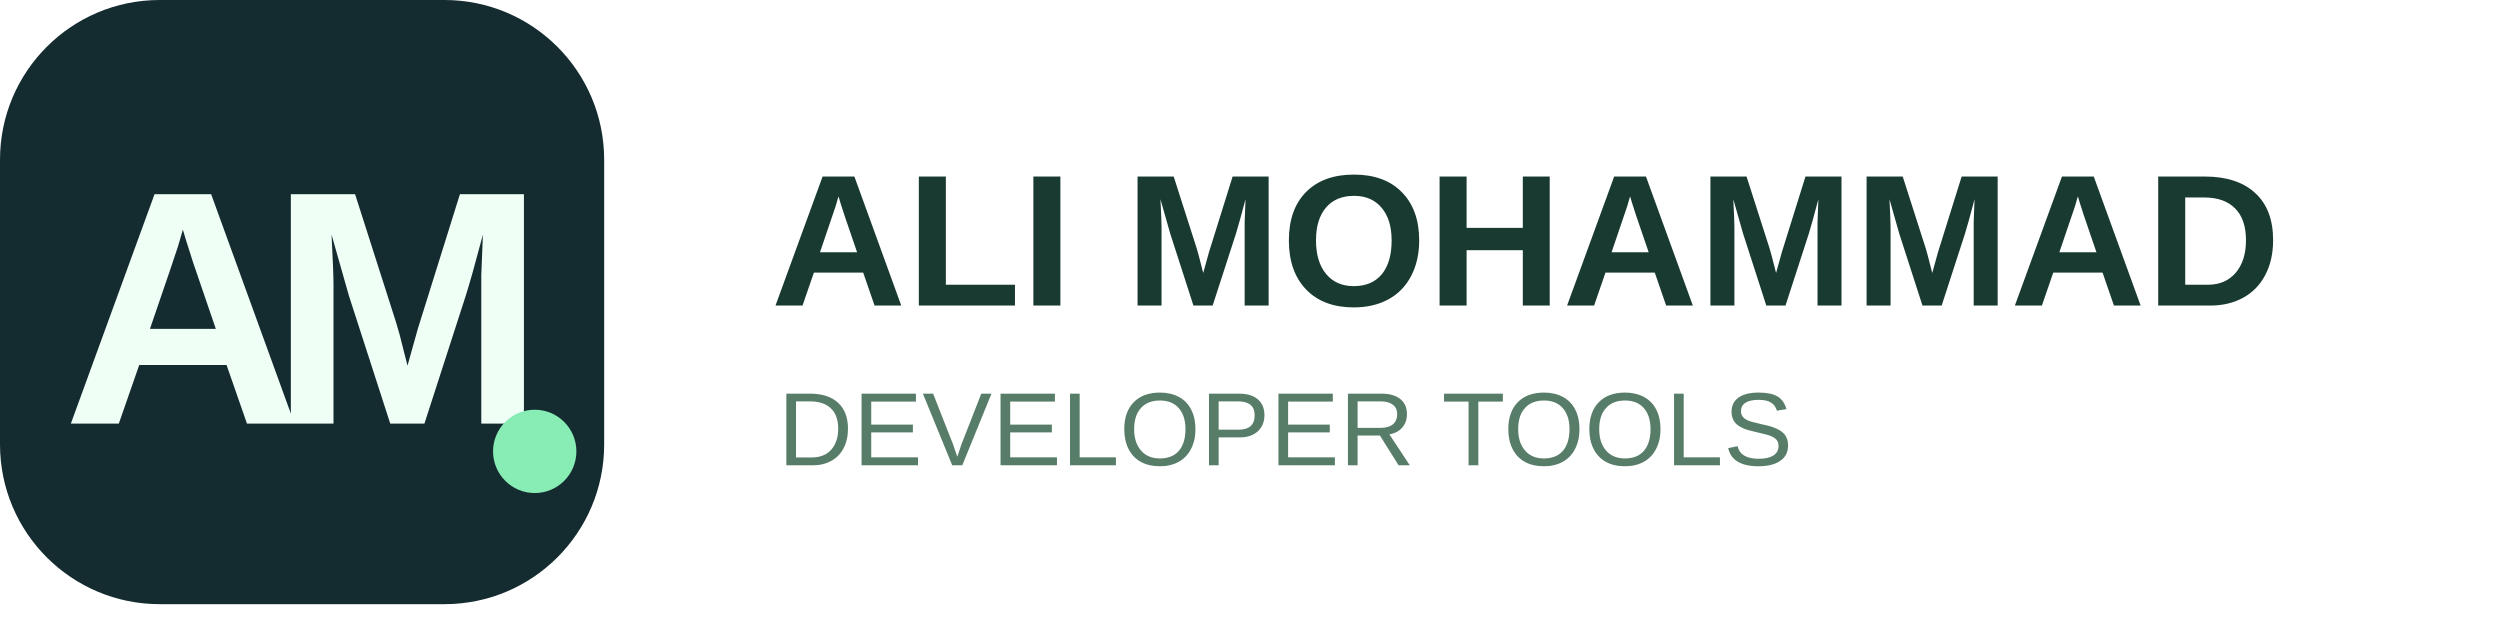
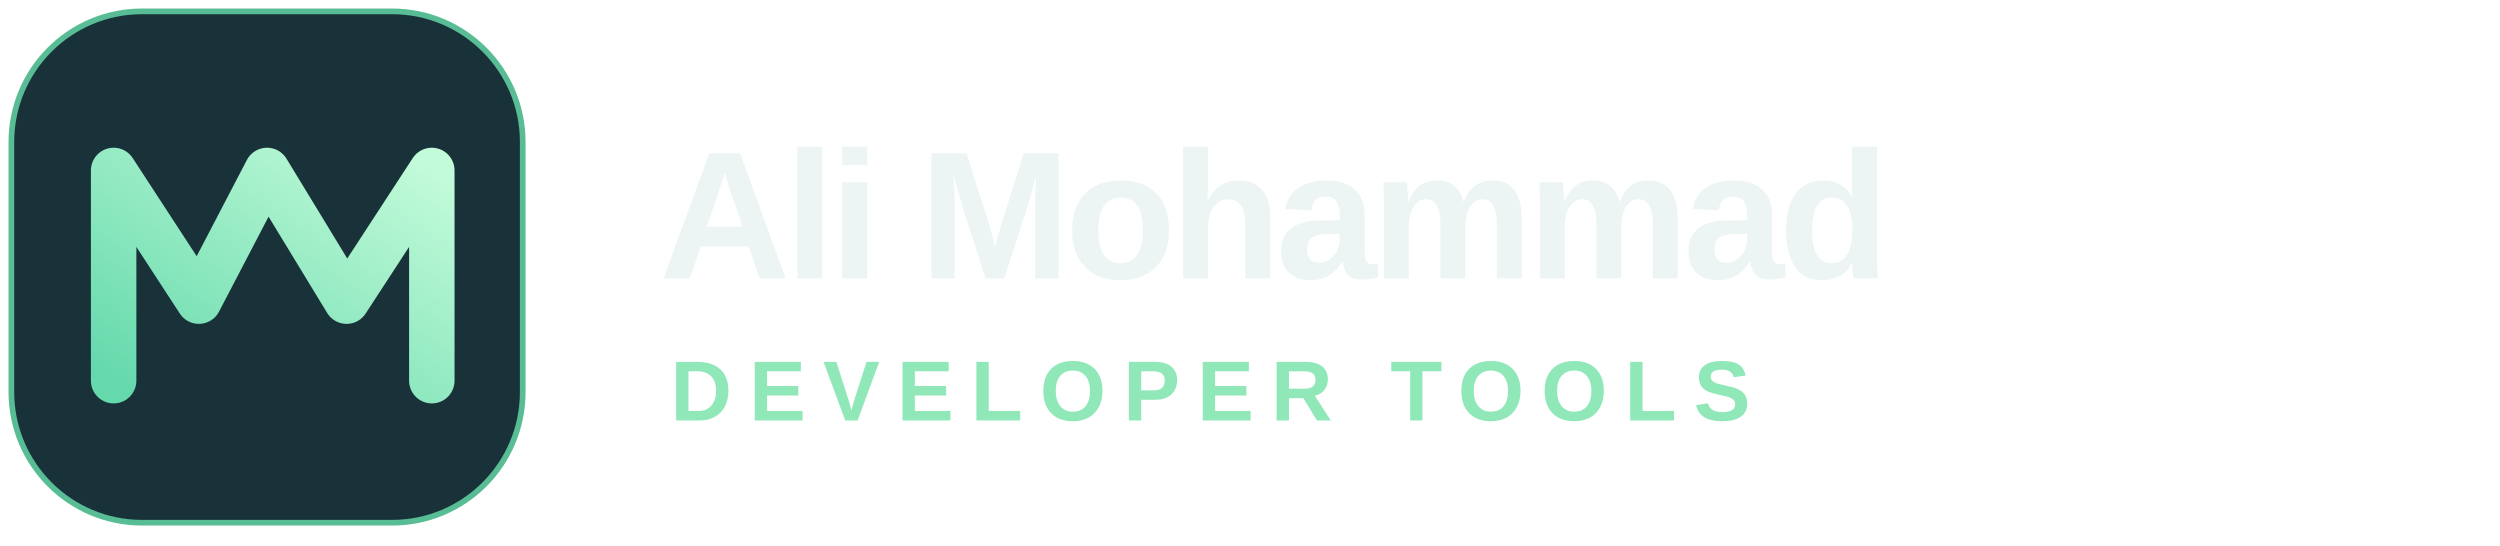
- <svg xmlns="http://www.w3.org/2000/svg" viewBox="0 0 360 90" role="img" aria-labelledby="title">
-   <rect width="87" height="87" rx="23" fill="#142b30" />
-   <text x="9" y="61" fill="#effff6" font-family="Segoe UI,Arial,sans-serif" font-size="48" font-weight="800" letter-spacing="-5">AM</text>
-   <circle cx="77" cy="65" r="6" fill="#88ecb5" />
-   <text x="111" y="44" fill="#193a31" font-family="Arial,sans-serif" font-size="27" font-weight="700">ALI MOHAMMAD</text>
-   <text x="112" y="67" fill="#577d68" font-family="Arial,sans-serif" font-size="15">DEVELOPER TOOLS</text>
+ <svg xmlns="http://www.w3.org/2000/svg" viewBox="0 0 440 96" role="img" aria-labelledby="name">
+   <defs>
+     <linearGradient id="g" x1="0" y1="1" x2="1" y2="0">
+       <stop stop-color="#65d9ac" />
+       <stop offset="1" stop-color="#c2fbd9" />
+     </linearGradient>
+   </defs>
+   <rect x="2" y="2" width="90" height="90" rx="23" fill="#19323a" stroke="#58bd94" />
+   <path d="M20 67V30L35 53L47 30L61 53L76 30V67" stroke="url(#g)" stroke-width="8" stroke-linecap="round" stroke-linejoin="round" fill="none" />
+   <text x="116" y="49" font-family="Arial,sans-serif" font-weight="800" font-size="32" fill="#ecf5f4" letter-spacing="-1">Ali Mohammad</text>
+   <text x="118" y="74" font-family="Arial,sans-serif" font-weight="600" font-size="15" letter-spacing="3" fill="#90e8b8">DEVELOPER TOOLS</text>
</svg>
